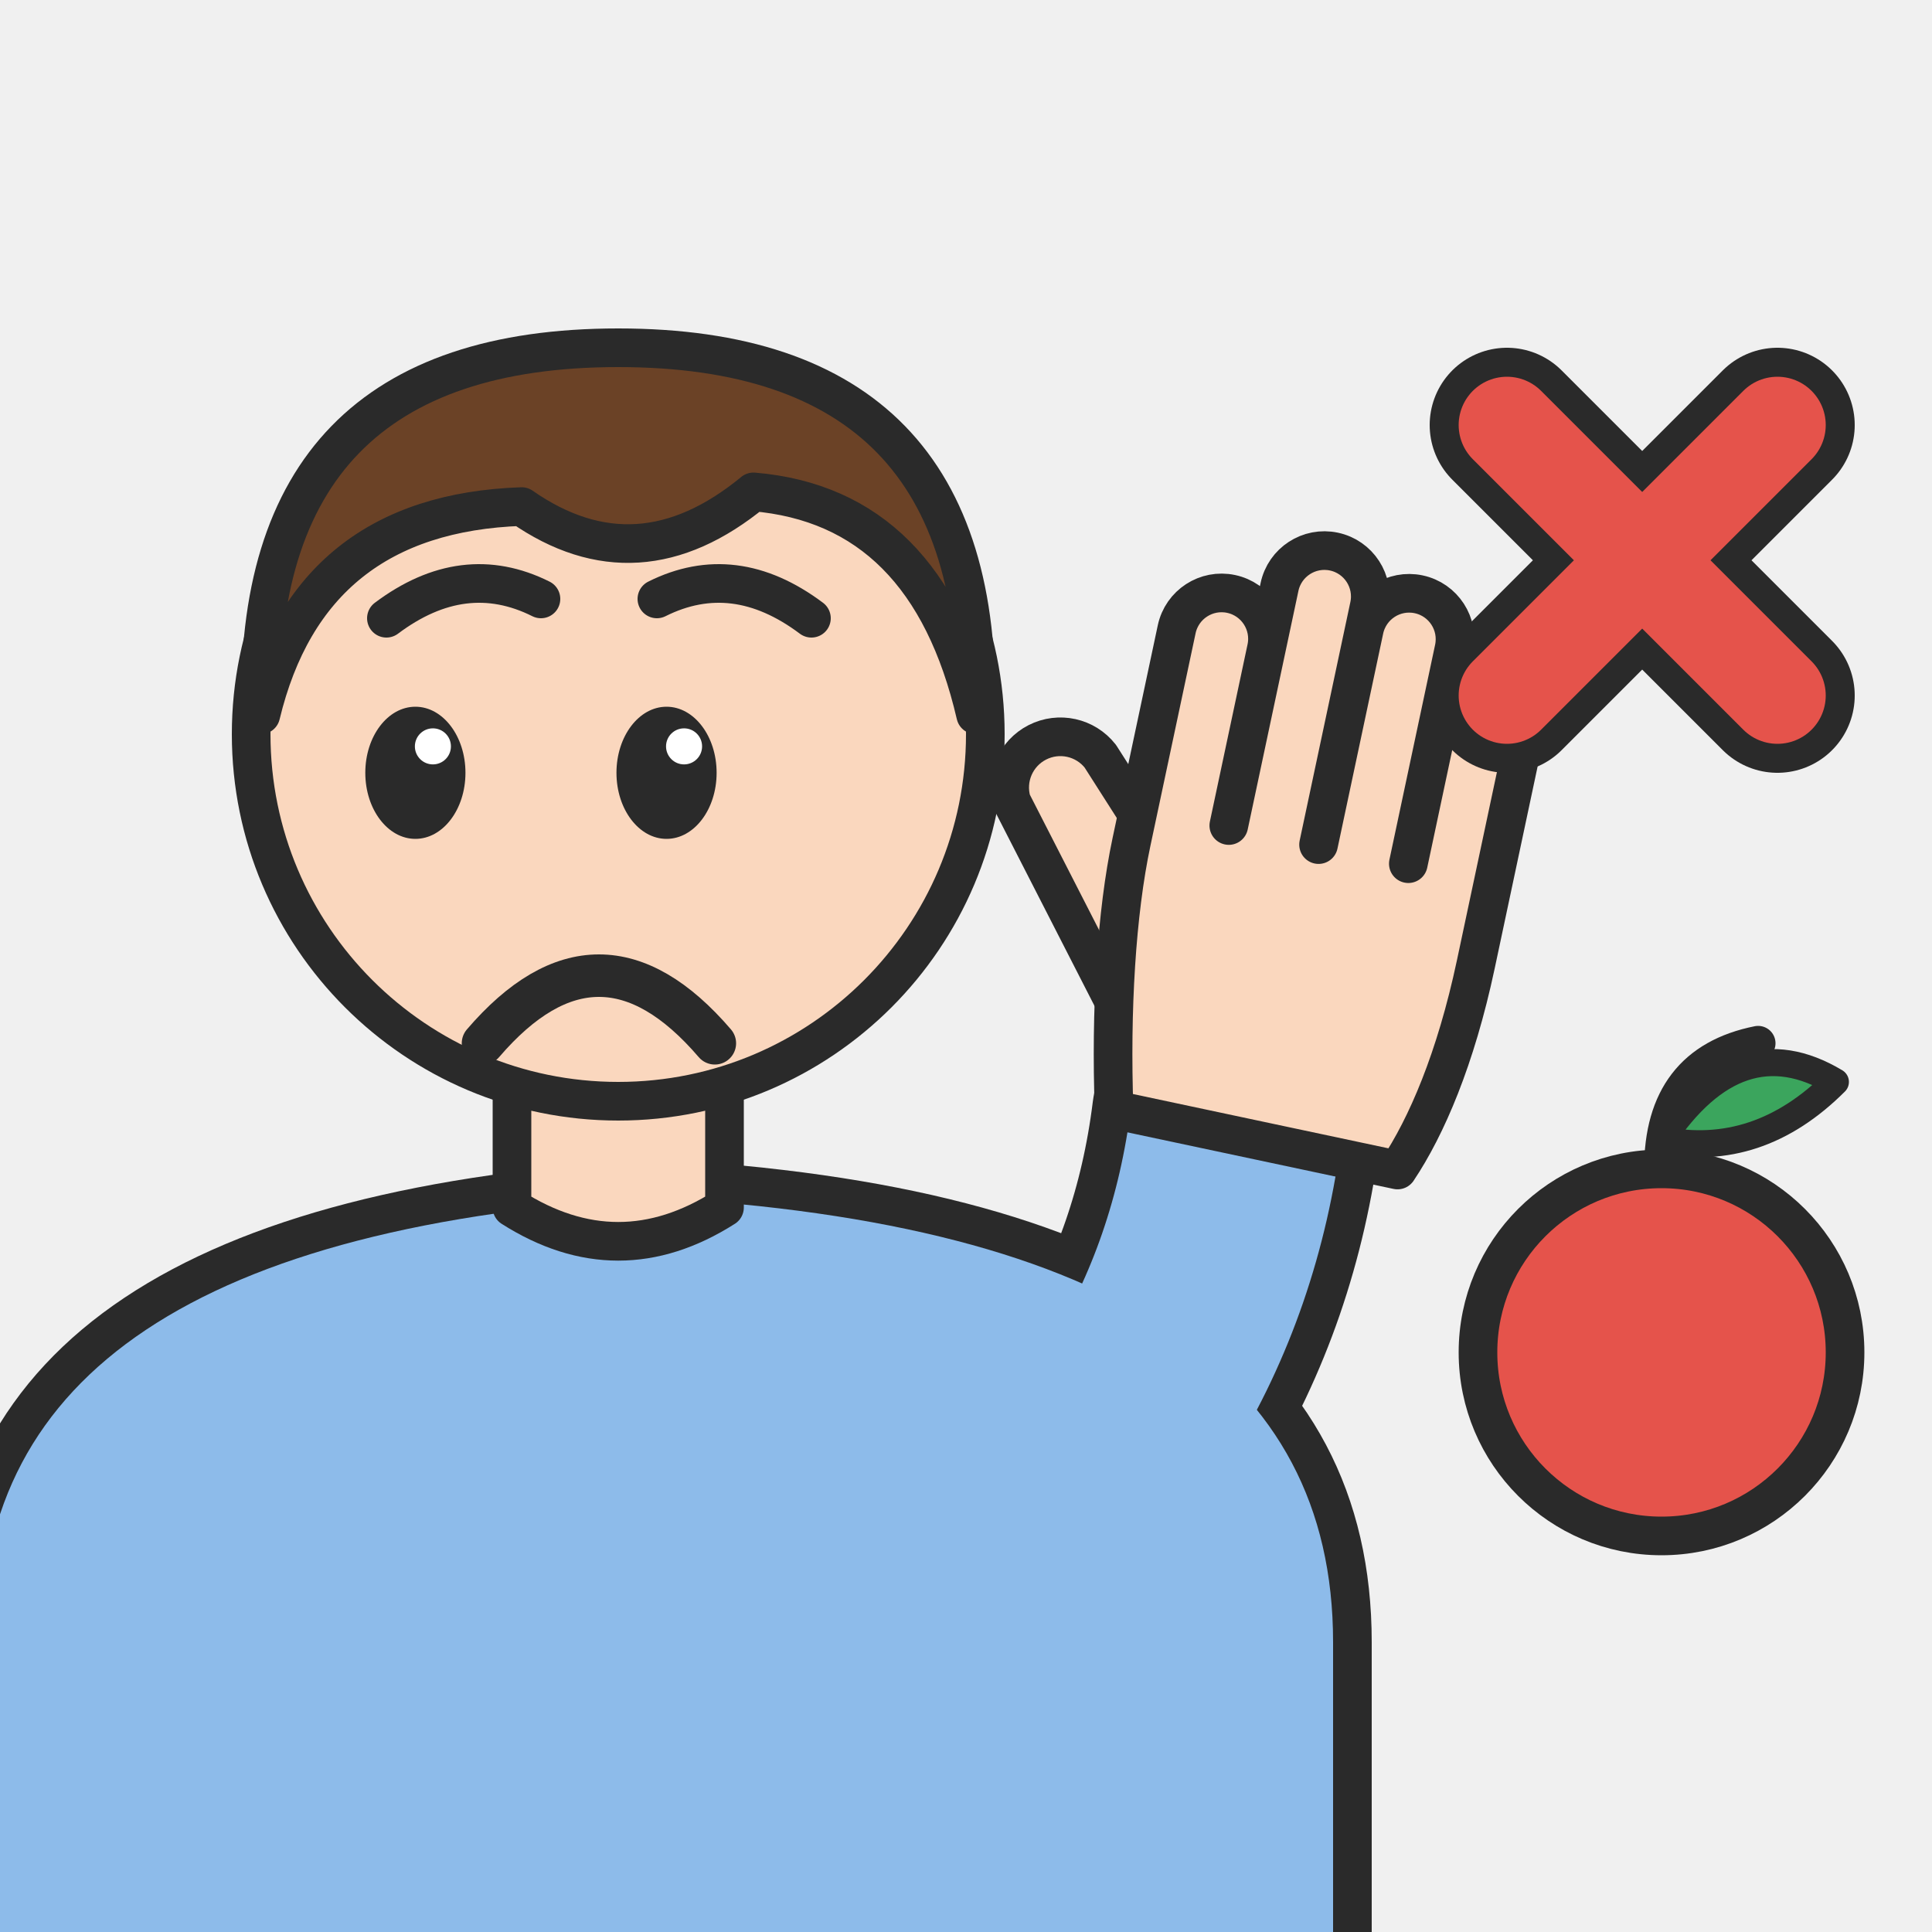
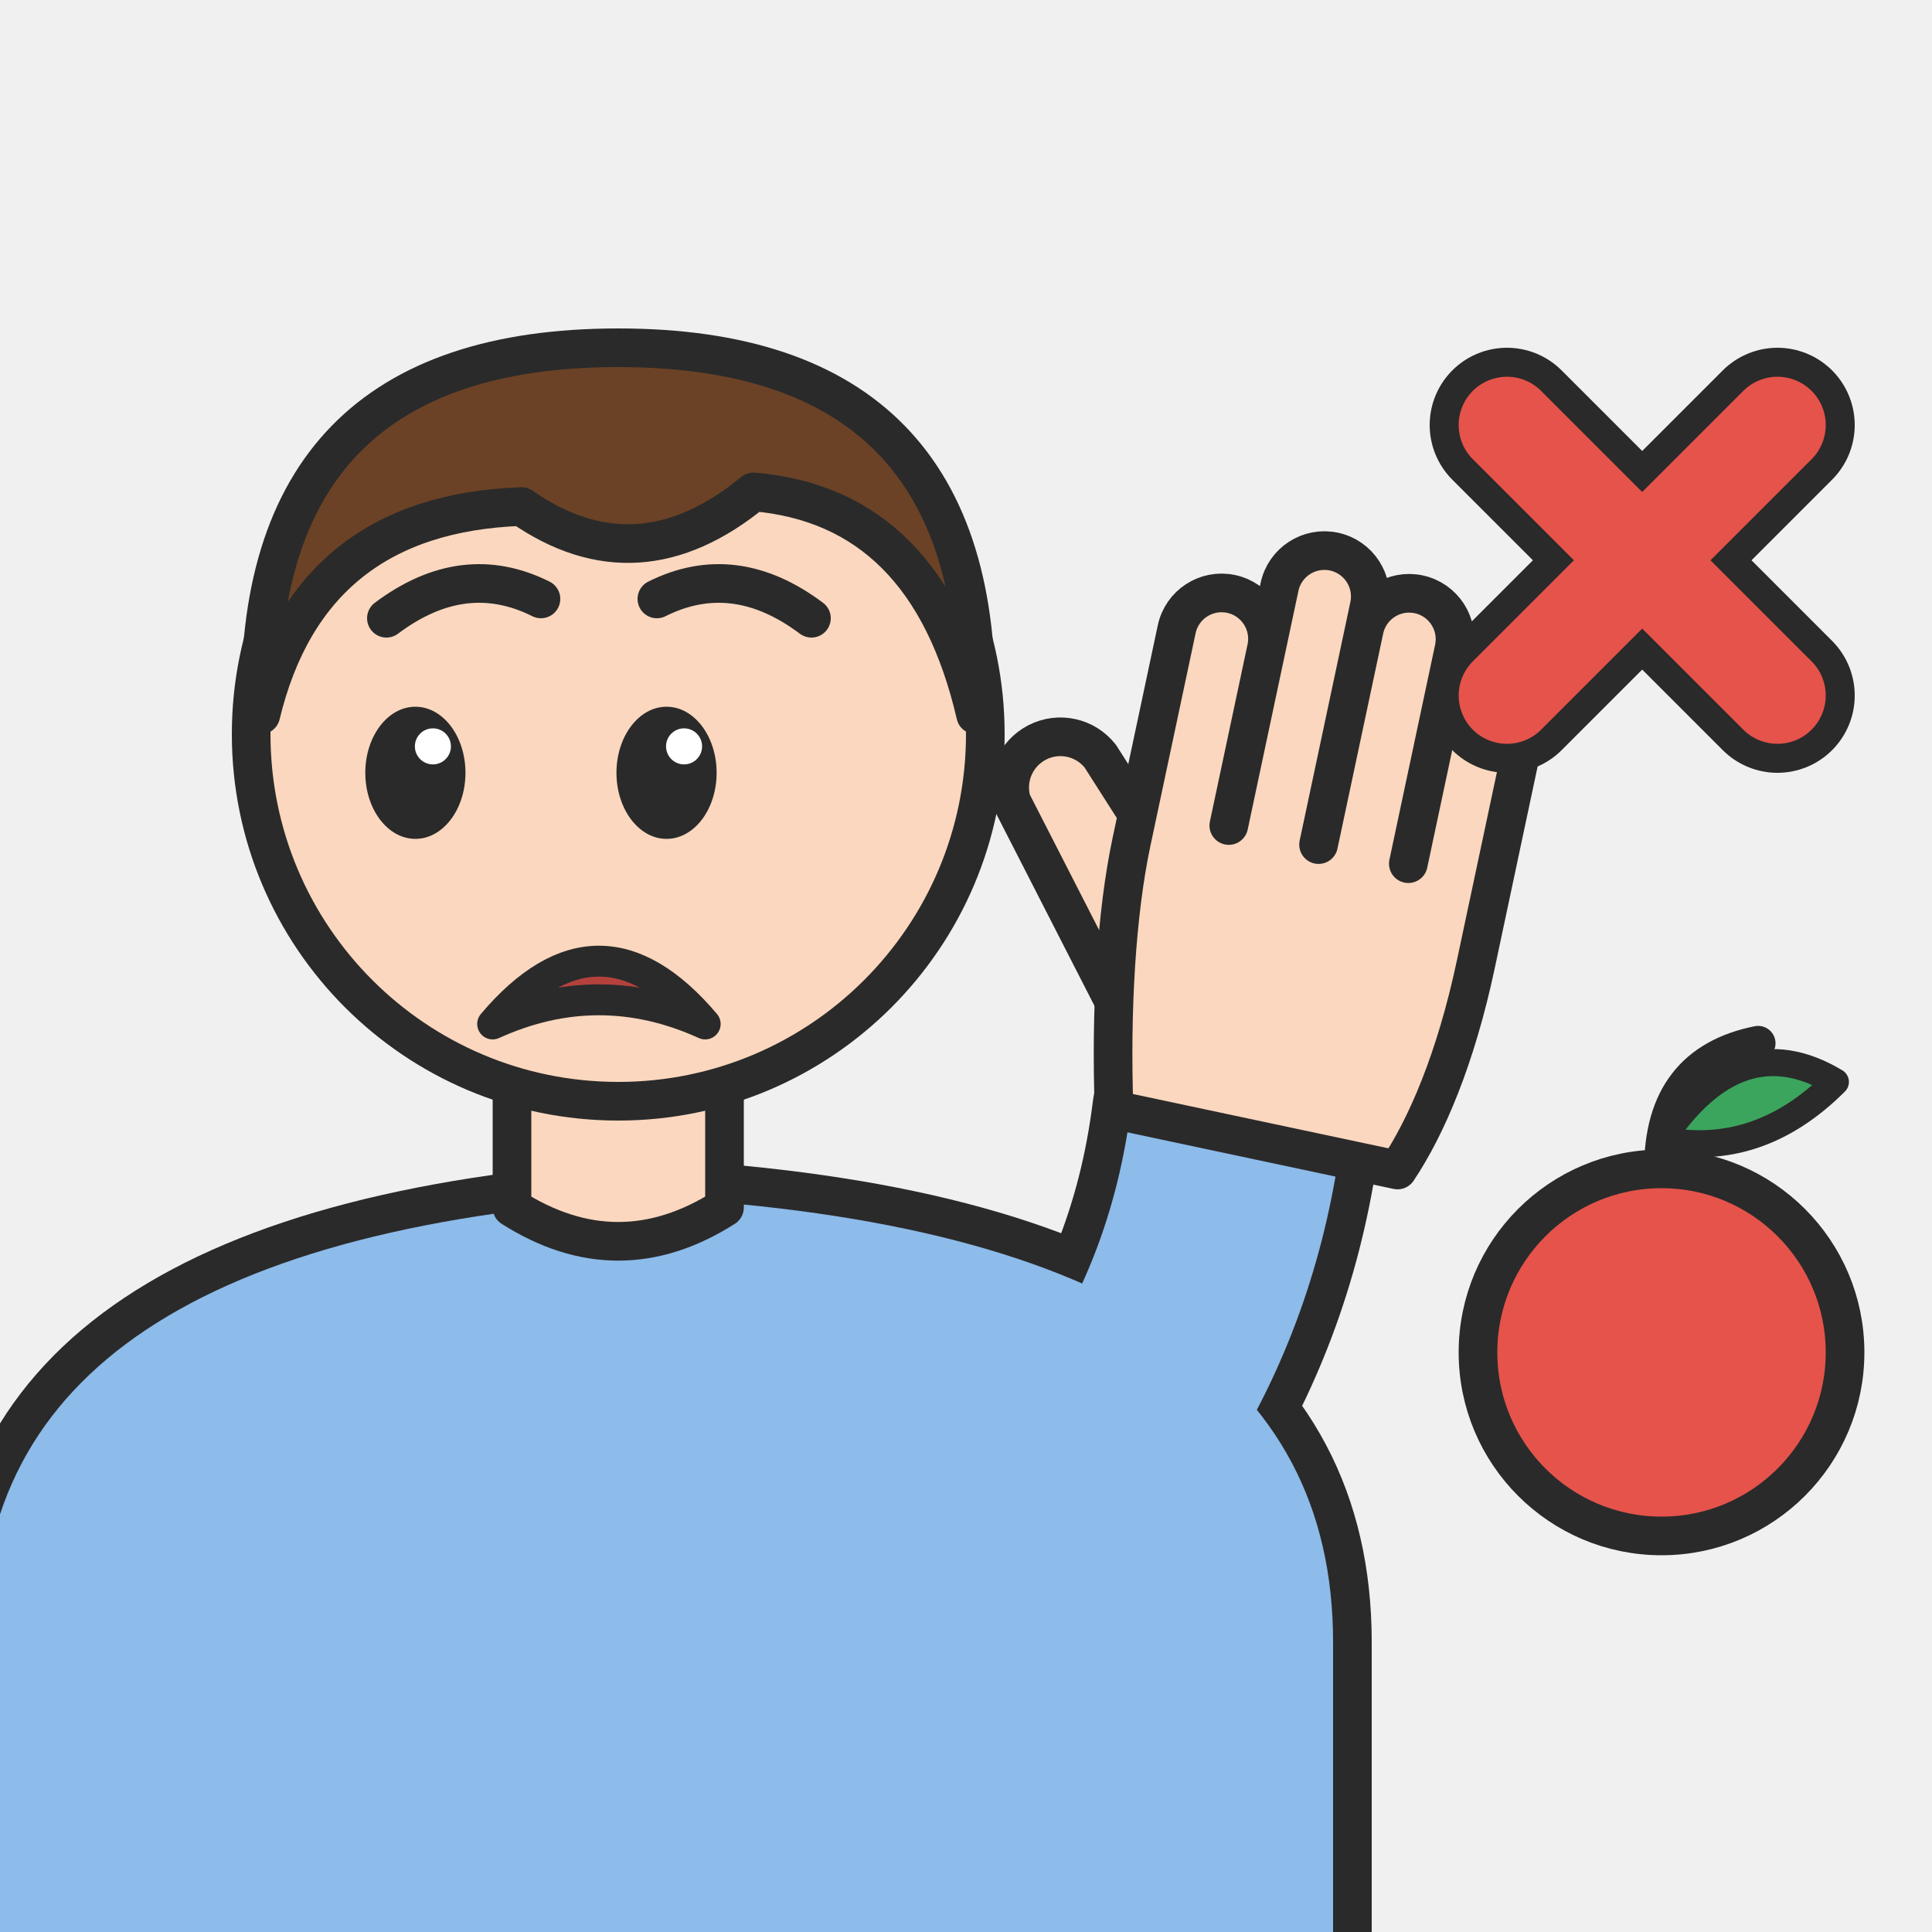
<svg xmlns="http://www.w3.org/2000/svg" viewBox="0 0 100 100" width="512" height="512" stroke-linecap="round" stroke-linejoin="round" role="img" aria-label="nechcem">
  <path d="M48 84 Q62 74 64 58" fill="none" stroke="#2A2A2A" stroke-width="15" />
  <path d="M-2 104 V85 Q-2 63 34 61 Q70 63 70 85 V104 Z" fill="#8DBBEA" stroke="#2A2A2A" stroke-width="2" />
  <path d="M48 84 Q62 74 64 58" fill="none" stroke="#8DBBEA" stroke-width="11" />
  <path d="M26.5 53 V62.5 Q32 66.0 37.5 62.5 V53" fill="#FAD7BE" stroke="#2A2A2A" stroke-width="2" />
  <circle cx="32" cy="38" r="19" fill="#FAD7BE" stroke="#2A2A2A" stroke-width="2" />
  <path d="M13.5 37 Q13 18 32 18 Q51 18 50.5 37 Q48 26.22 39 25.46 Q33 30.4 27 26.22 Q16 26.6 13.5 37 Z" fill="#6B4226" stroke="#2A2A2A" stroke-width="2" />
  <path d="M20 32 Q24 29 28 31" fill="none" stroke="#2A2A2A" stroke-width="2" />
  <path d="M34 31 Q38 29 42 32" fill="none" stroke="#2A2A2A" stroke-width="2" />
  <ellipse cx="21.5" cy="40.0" rx="2.592" ry="3.42" fill="#2A2A2A" stroke="#2A2A2A" stroke-width="0" />
  <circle cx="22.407" cy="38.632" r="0.933" fill="#FFFFFF" stroke="#2A2A2A" stroke-width="0" />
  <ellipse cx="34.5" cy="40.0" rx="2.592" ry="3.42" fill="#2A2A2A" stroke="#2A2A2A" stroke-width="0" />
  <circle cx="35.407" cy="38.632" r="0.933" fill="#FFFFFF" stroke="#2A2A2A" stroke-width="0" />
-   <path d="M25 54 Q31 47 37 54" fill="none" stroke="#2A2A2A" stroke-width="2.2" />
+   <path d="M25.5 53 Q31 46.5 36.5 53 Q31 50.5 25.5 53 Z" fill="#B5413D" stroke="#2A2A2A" stroke-width="1.6" />
  <g transform="translate(65 59) rotate(12) scale(1.25 1.25)">
    <path d="M-5 -2 L-12.8 -11.6 A2.1 2.1 0 0 1 -9.6 -14.2 L-3.5 -8 Z" fill="#FAD7BE" stroke="#2A2A2A" stroke-width="1.6" />
    <path d="M-6 0 C-7 -4 -7.6 -8 -7.6 -11 L-7.6 -20 A1.9 1.9 0 0 1 -3.8 -20 L-3.8 -12.5 L-3.8 -22.6 A1.9 1.9 0 0 1 0 -22.6 L0 -12.5 L0 -21.6 A1.9 1.9 0 0 1 3.8 -21.6 L3.8 -12.5 L3.8 -18.4 A1.8 1.8 0 0 1 7.4 -18.4 L7.4 -9 C7.4 -5 6.8 -2 6 0 Z" fill="#FAD7BE" stroke="#2A2A2A" stroke-width="1.6" />
  </g>
  <circle cx="86" cy="70" r="9.5" fill="#E5534B" stroke="#2A2A2A" stroke-width="2" />
  <path d="M86 60.5 Q86 55 91 54" fill="none" stroke="#2A2A2A" stroke-width="1.8" />
  <path d="M86 59 Q90 53 95 56 Q91 60 86 59 Z" fill="#3BA55D" stroke="#2A2A2A" stroke-width="1.4" />
  <path d="M78 22 L92 36 M92 22 L78 36" fill="none" stroke="#2A2A2A" stroke-width="8" />
  <path d="M78 22 L92 36 M92 22 L78 36" fill="none" stroke="#E5534B" stroke-width="5" />
</svg>
